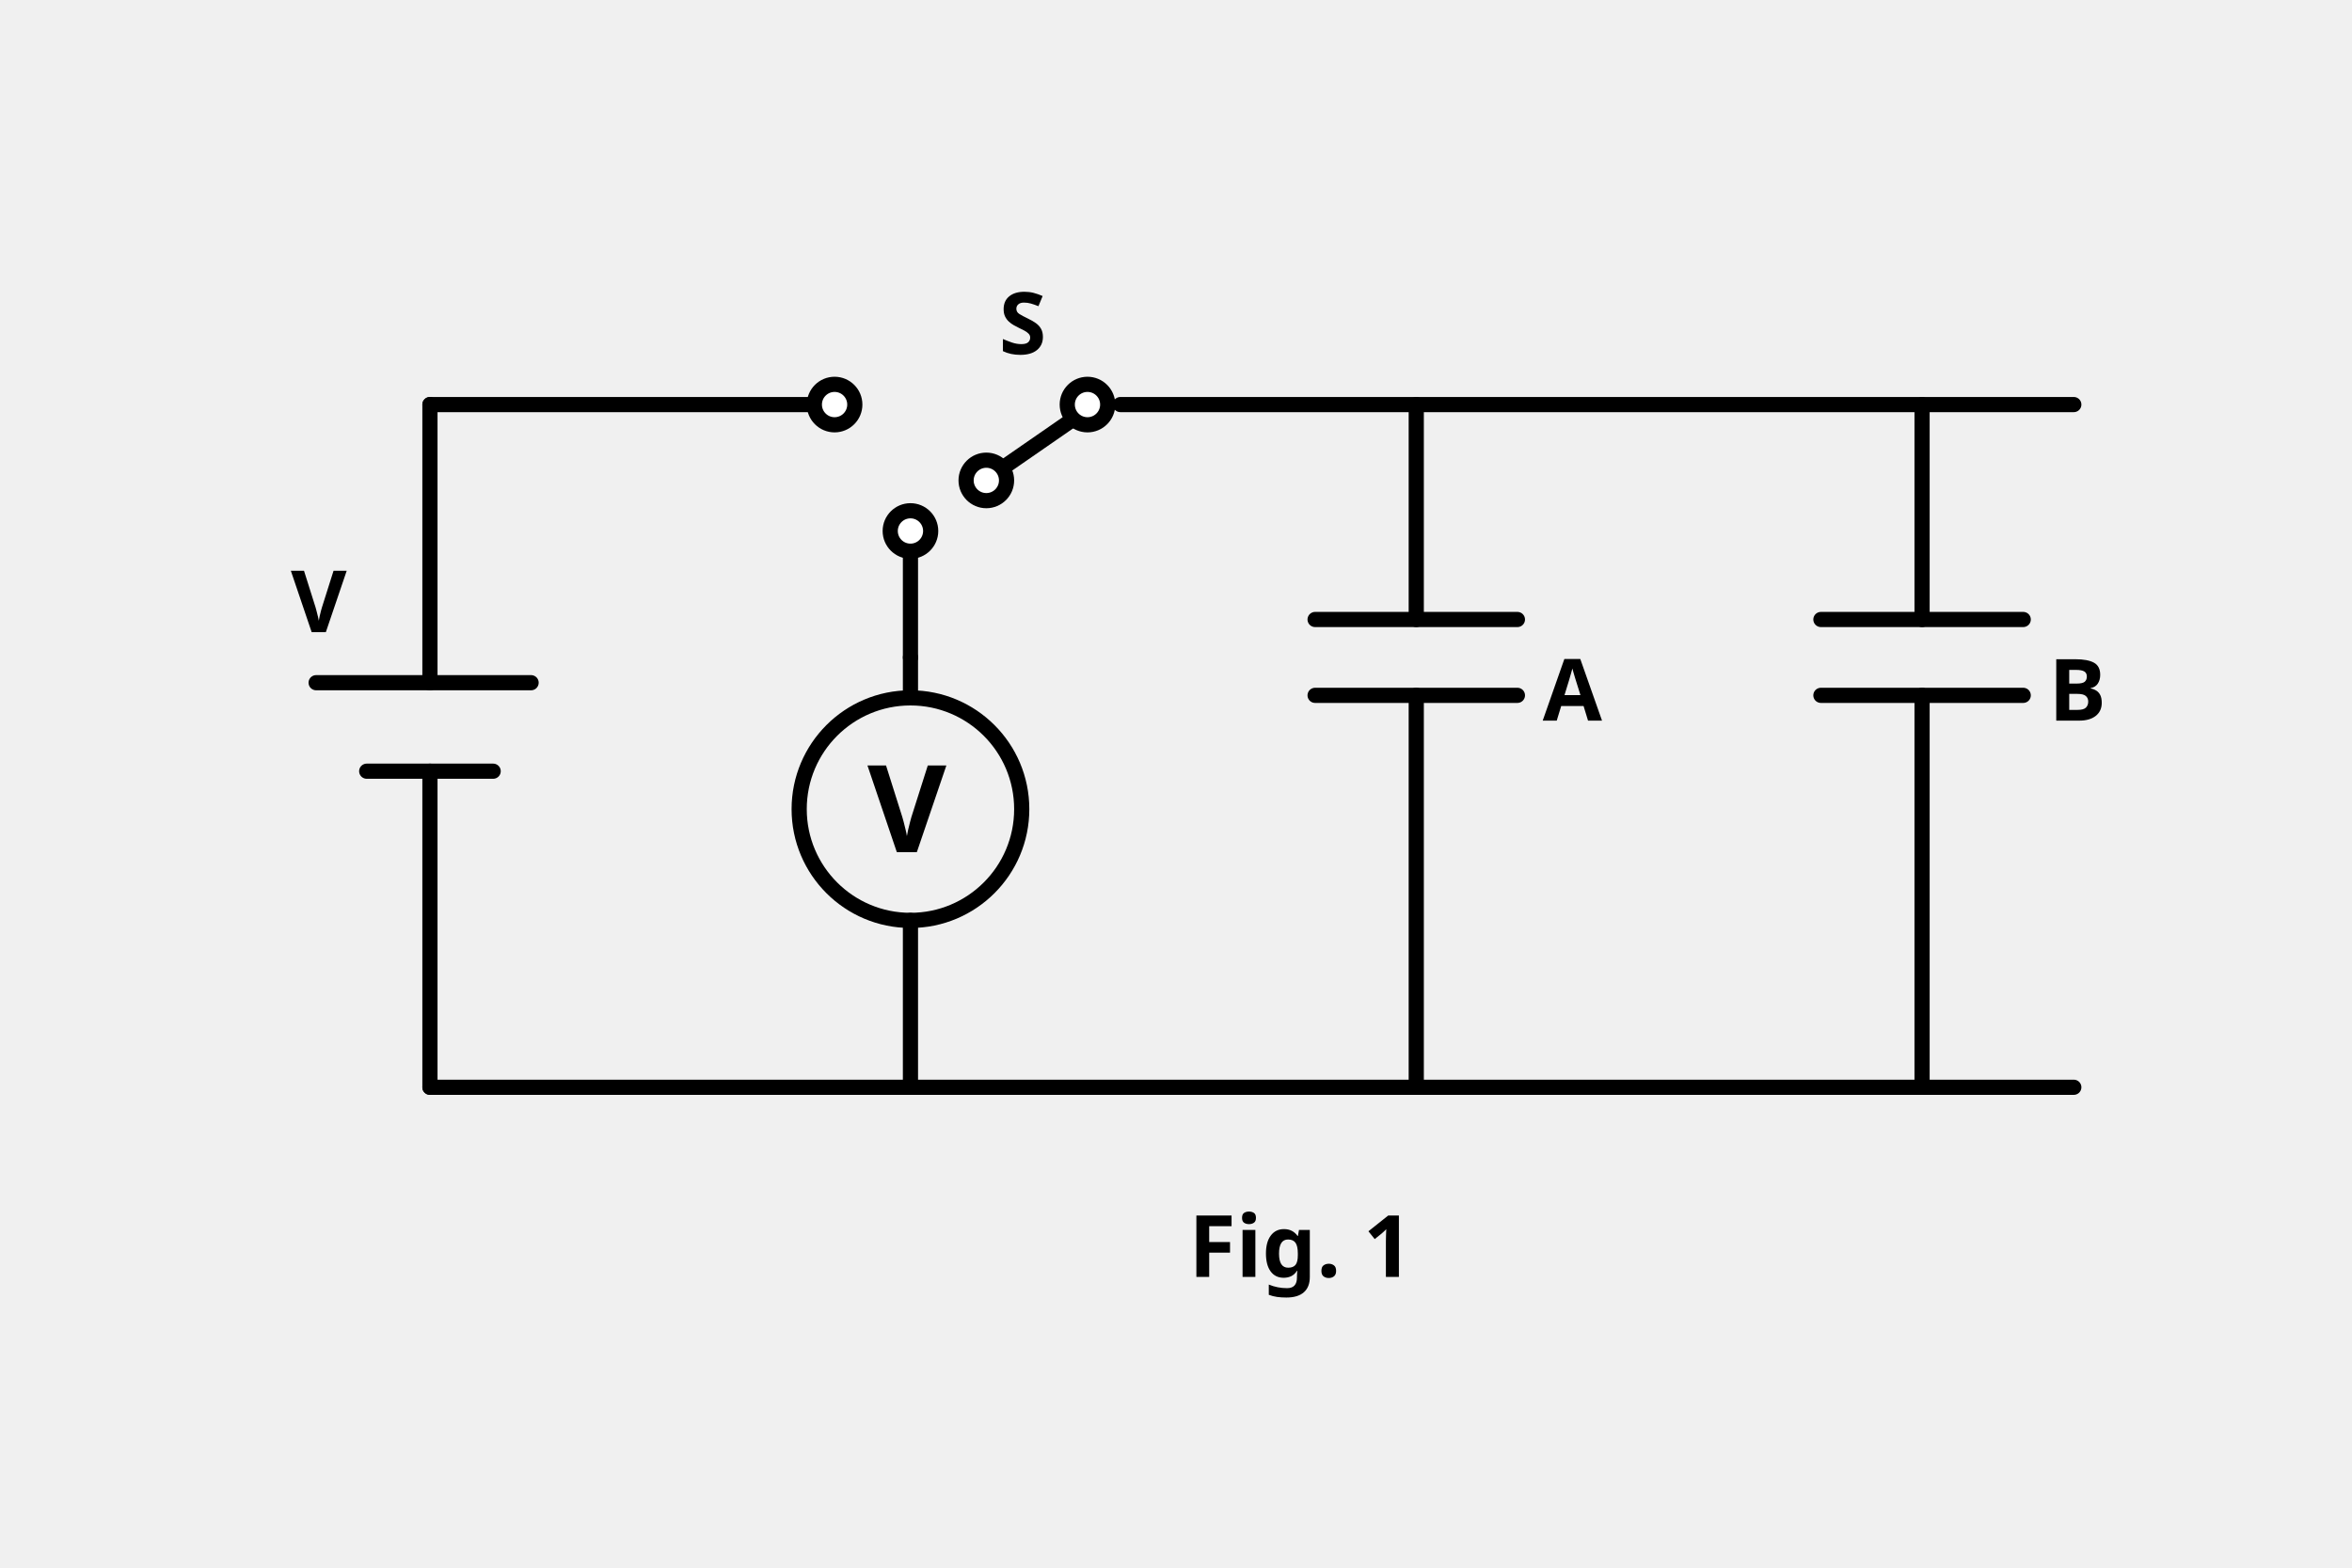
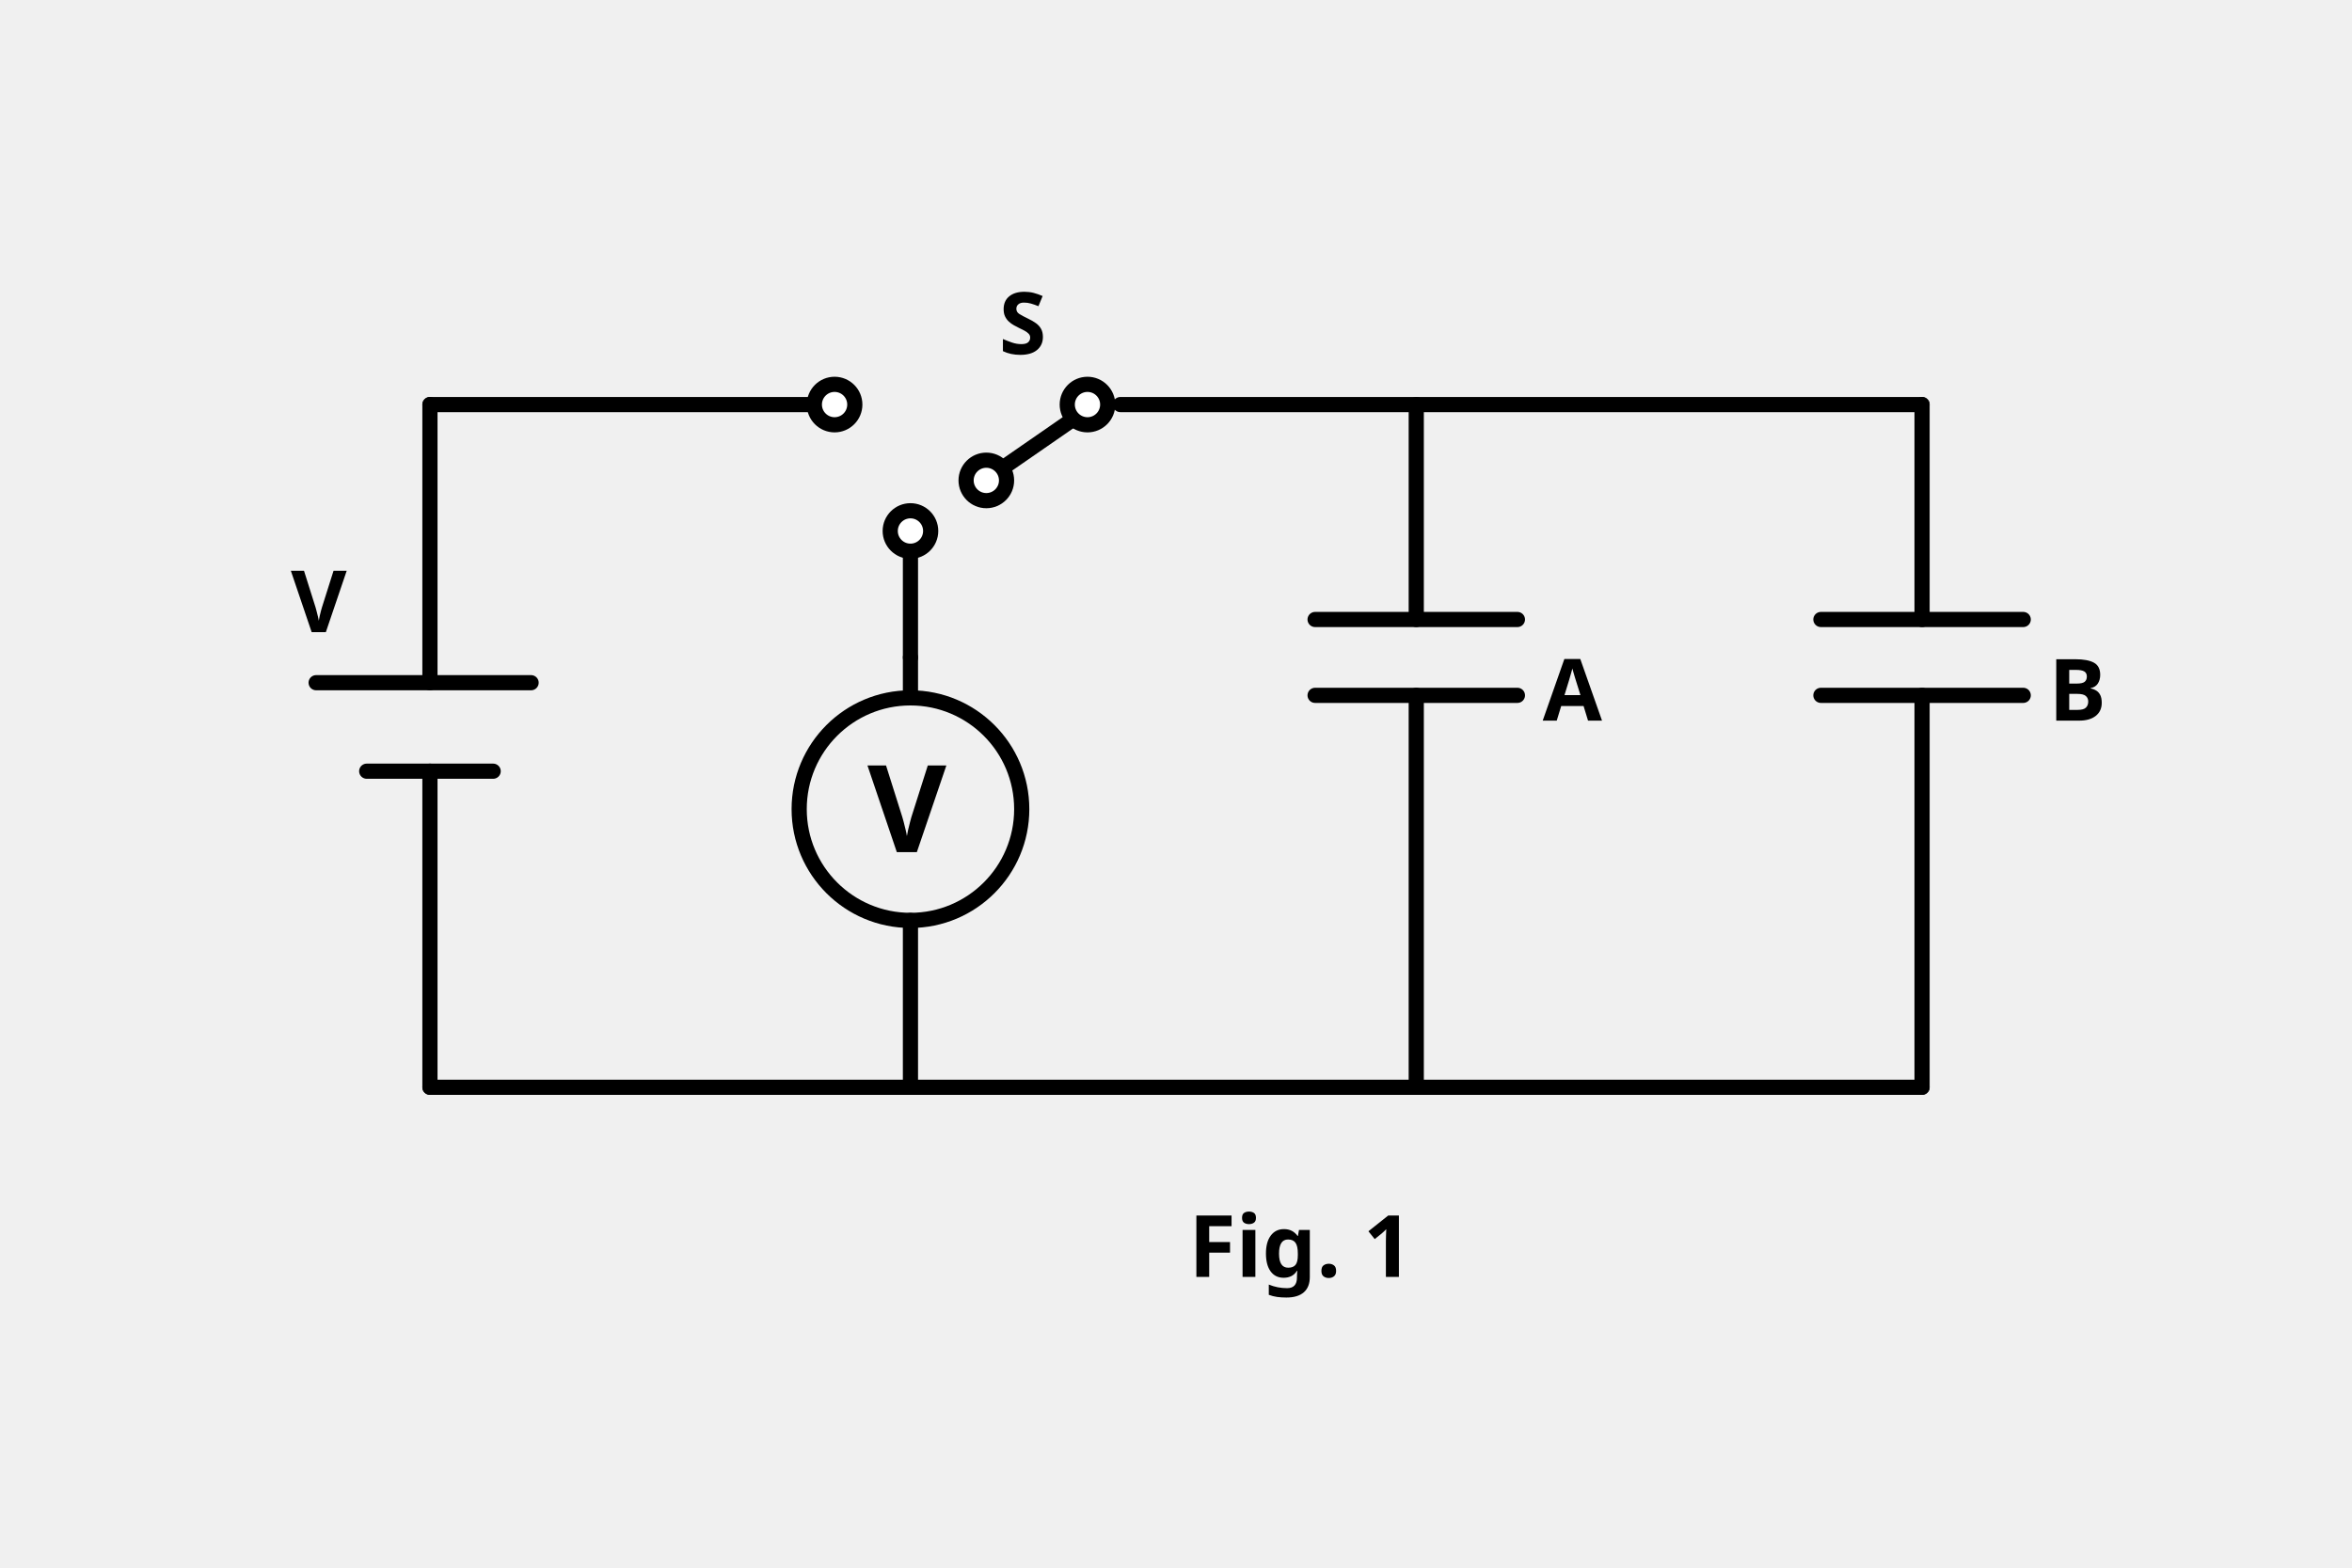
<svg xmlns="http://www.w3.org/2000/svg" viewBox="0 0 930 620">
  <style>
    @font-face{
        font-family:"Fredoka";
        src:url("/fonts/Fredoka-Regular.ttf") format("truetype");
        font-weight:400;
        font-style:normal;
    }
    @font-face{
        font-family:"Fredoka";
        src:url("/fonts/Fredoka-Bold.ttf") format("truetype");
        font-weight:700;
        font-style:normal;
    }
    .w { stroke:#000; stroke-width:6; fill:none; stroke-linecap:round; stroke-linejoin:round; }
    .t { font-family: "Fredoka", system-ui, sans-serif; font-size:36px; fill:#000; }
    .ts { font-family: "Fredoka", system-ui, sans-serif; font-size:34px; fill:#000; font-weight:600; }
    .tslarge { font-family: "Fredoka", system-ui, sans-serif; font-size:48px; fill:#000; font-weight:600; }
  </style>
-   <path class="w" d="M170 430 H820" />
-   <path class="w" d="M443 160 H820" />
+   <path class="w" d="M170 430 H760" />
+   <path class="w" d="M443 160 H760" />
  <path class="w" d="M170 160 V270" />
  <path class="w" d="M170 305 V430" />
  <path class="w" d="M125 270 H210" />
  <path class="w" d="M145 305 H195" />
  <text class="ts" x="115" y="250">V</text>
  <circle cx="330" cy="160" r="8" fill="white" stroke="#000" stroke-width="6" />
  <circle cx="430" cy="160" r="8" fill="white" stroke="#000" stroke-width="6" />
  <circle cx="360" cy="210" r="8" fill="white" stroke="#000" stroke-width="6" />
  <circle cx="390" cy="190" r="8" fill="white" stroke="#000" stroke-width="6" />
  <path class="w" d="M170 160 H320" />
  <path class="w" d="M424 166 L398 184" />
  <path class="w" d="M360 218 V260" />
  <text class="ts" x="395" y="140">S</text>
  <circle class="w" cx="360" cy="320" r="44" />
  <text class="tslarge" x="343" y="337">V</text>
  <path class="w" d="M360 260 V276" />
  <path class="w" d="M360 364 V430" />
  <path class="w" d="M560 160 V245" />
  <path class="w" d="M520 245 H600" />
  <path class="w" d="M520 275 H600" />
  <path class="w" d="M560 275 V430" />
  <text class="ts" x="610" y="285">A</text>
  <path class="w" d="M760 160 V245" />
  <path class="w" d="M720 245 H800" />
  <path class="w" d="M720 275 H800" />
  <path class="w" d="M760 275 V430" />
  <text class="ts" x="810" y="285">B</text>
  <text class="ts" x="470" y="505">Fig. 1</text>
</svg>
